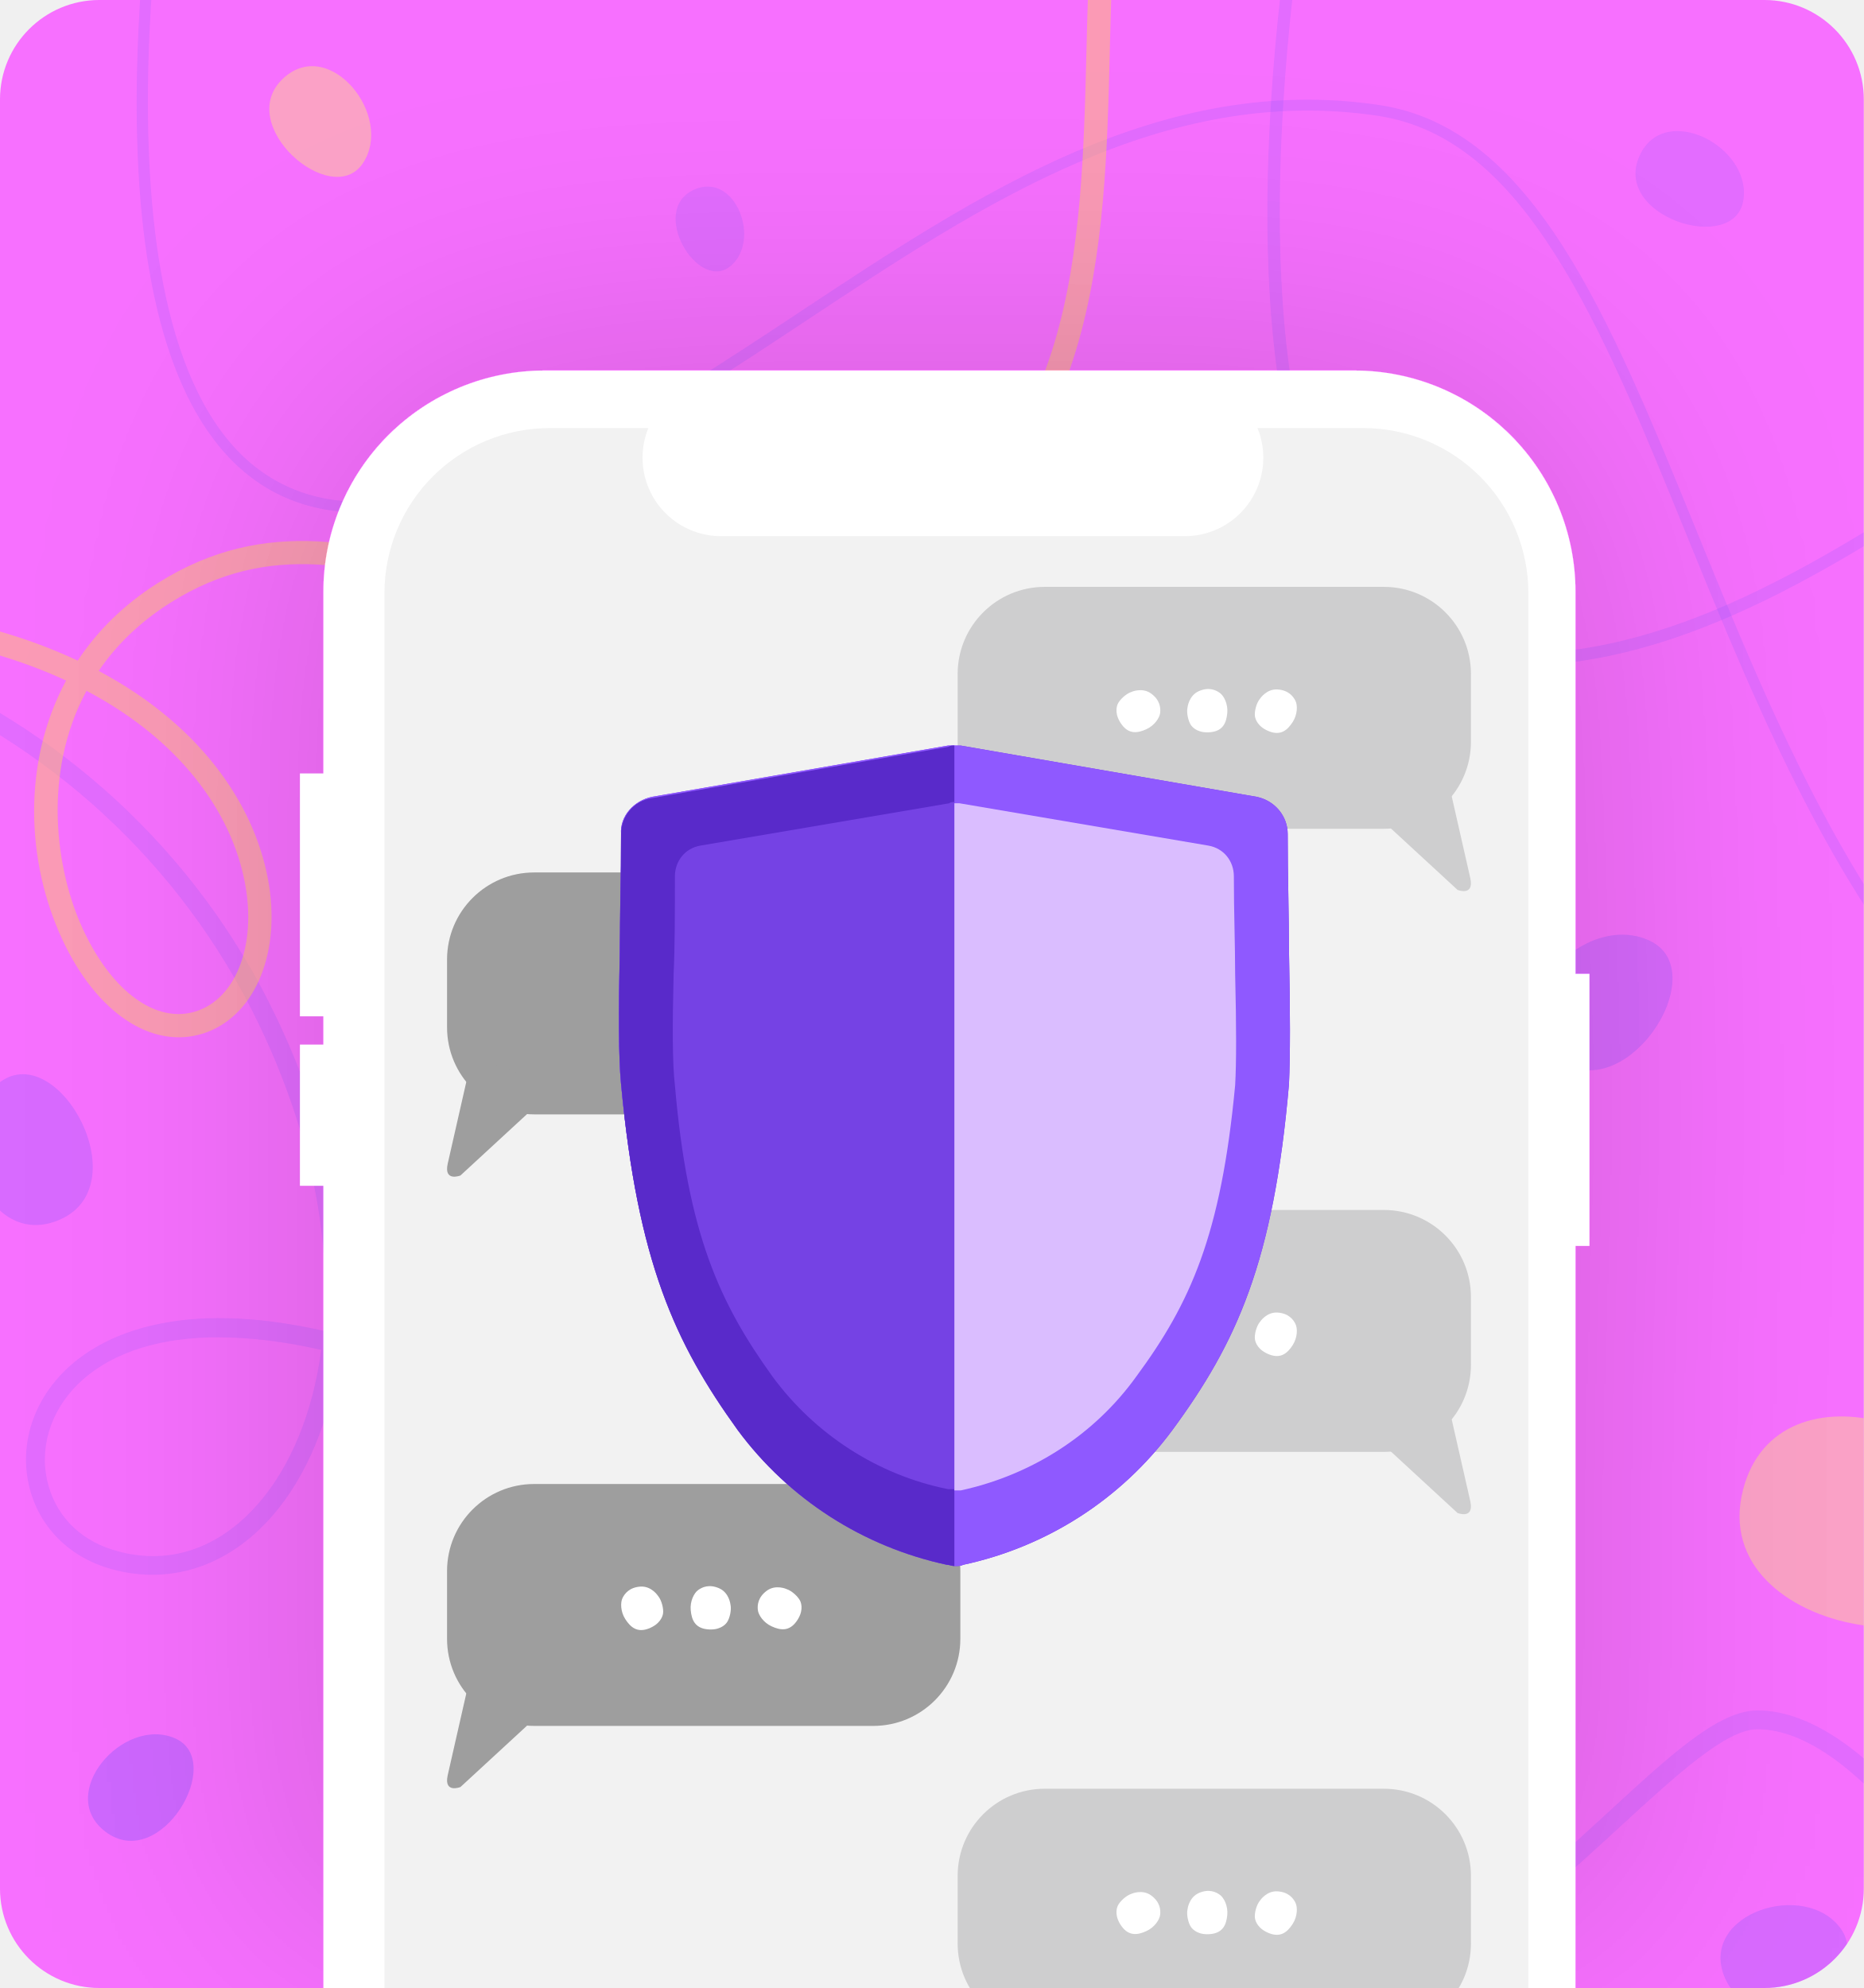
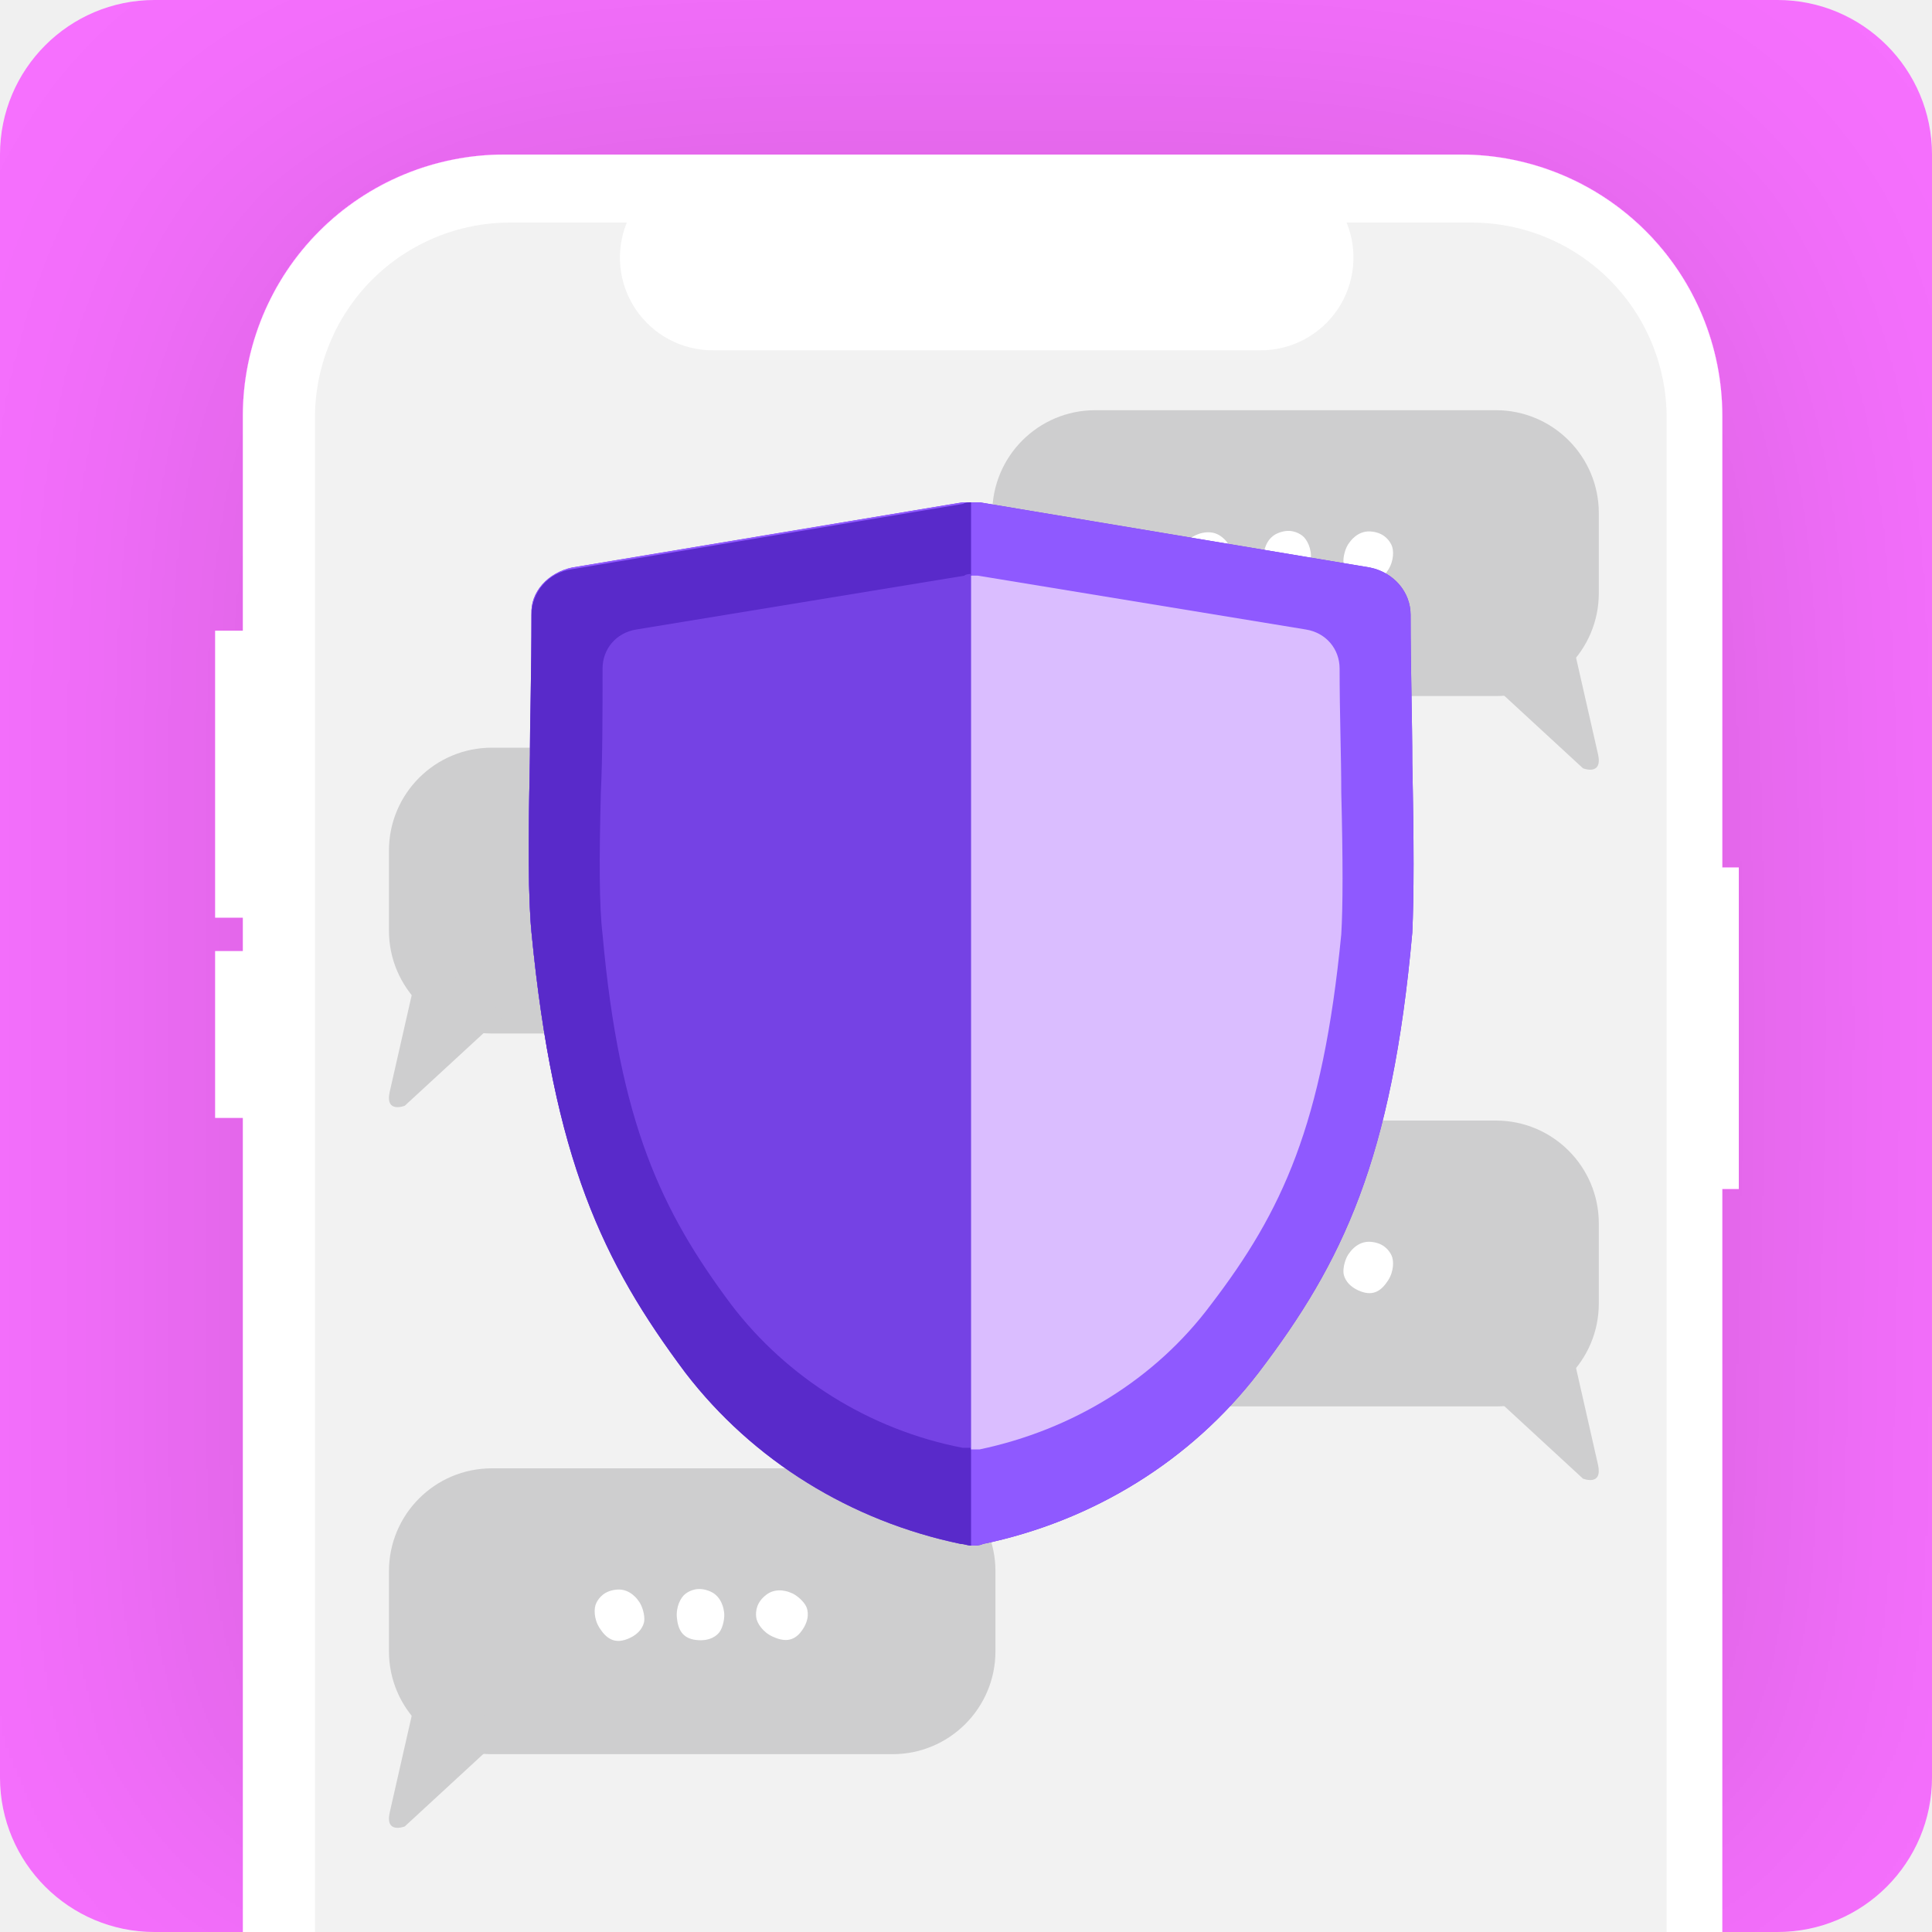
- <svg xmlns="http://www.w3.org/2000/svg" width="150" height="160" viewBox="0 0 150 160" fill="none">
-   <rect width="150" height="160" rx="8" fill="#F770FF" />
-   <mask id="mask0_817_681" style="mask-type:alpha" maskUnits="userSpaceOnUse" x="0" y="0" width="150" height="160">
-     <rect width="150" height="160" rx="8" fill="#F770FF" />
+ <svg xmlns="http://www.w3.org/2000/svg" width="50" height="50" viewBox="0 0 50 50" fill="none">
+   <mask id="mask0_714_111" style="mask-type:alpha" maskUnits="userSpaceOnUse" x="0" y="0" width="50" height="50">
+     <rect width="50" height="50" rx="4" fill="white" />
  </mask>
-   <g mask="url(#mask0_817_681)">
-     <path opacity="0.2" d="M303.621 116.175C288.194 116.175 275.548 110.98 265.234 100.474C253.383 88.4 246.28 70.999 240.01 55.641C232.265 36.677 225.576 20.295 212.481 18.345C193.44 15.511 177.271 26.19 161.637 36.513C148.345 45.29 135.786 53.584 122.022 53.584C116.797 53.584 112.523 51.59 109.308 47.656C103.756 40.858 101.346 28.464 102.151 10.832C102.749 -2.247 104.995 -13.496 105.019 -13.612C105.072 -13.873 105.322 -14.047 105.587 -13.989C105.848 -13.936 106.016 -13.68 105.963 -13.419C105.872 -12.975 97.149 31.235 110.06 47.047C113.082 50.745 117.106 52.624 122.026 52.624C135.501 52.624 147.94 44.411 161.112 35.711C176.9 25.287 193.228 14.506 212.626 17.393C226.26 19.421 233.046 36.039 240.901 55.279C247.137 70.55 254.208 87.859 265.923 99.799C279.331 113.462 296.806 117.976 319.337 113.597C319.597 113.549 319.852 113.718 319.9 113.978C319.953 114.239 319.78 114.495 319.52 114.543C313.92 115.63 308.623 116.18 303.621 116.18V116.175Z" fill="#9059FF" />
-     <path opacity="0.2" d="M193.274 97.996C179.327 97.996 167.895 93.287 158.571 83.764C147.857 72.819 141.435 57.046 135.767 43.125C128.765 25.935 122.718 11.086 110.88 9.318C93.666 6.749 79.048 16.43 64.914 25.786C52.898 33.742 41.544 41.261 29.1 41.261C24.378 41.261 20.513 39.454 17.607 35.887C12.588 29.725 10.409 18.491 11.137 2.509C11.677 -9.347 13.707 -19.544 13.729 -19.648C13.777 -19.885 14.004 -20.042 14.243 -19.99C14.479 -19.942 14.631 -19.71 14.583 -19.474C14.5 -19.071 6.614 21.003 18.287 35.336C21.018 38.688 24.656 40.39 29.105 40.39C41.287 40.39 52.532 32.946 64.439 25.06C78.713 15.611 93.474 5.839 111.011 8.456C123.336 10.294 129.471 25.358 136.573 42.797C142.211 56.639 148.602 72.329 159.194 83.151C171.315 95.536 187.113 99.628 207.482 95.659C207.717 95.615 207.948 95.768 207.991 96.004C208.039 96.241 207.882 96.473 207.647 96.516C202.584 97.501 197.796 98 193.274 98V97.996Z" fill="#9059FF" />
-     <path opacity="0.2" d="M94.466 166C90.944 166 87.248 165.41 83.385 164.055C71.572 159.909 64.649 148.46 57.953 137.389C51.226 126.273 44.28 114.779 32.384 110.549C30.646 109.929 28.953 109.406 27.312 108.99C26.557 114.438 24.599 118.888 21.984 121.93C18.349 126.152 13.466 127.696 8.584 126.167C5.319 125.146 2.968 122.611 2.295 119.387C1.57 115.929 2.847 112.373 5.712 109.86C8.387 107.522 14.343 104.458 26.028 107.106C26.64 100.114 25.242 91.548 20.737 82.241C14.592 69.543 3.875 59.653 -9.457 54.394C-22.926 49.067 -37.309 49.234 -49.938 54.864C-50.316 55.038 -50.77 54.864 -50.936 54.478C-51.102 54.099 -50.936 53.645 -50.55 53.479C-37.55 47.682 -22.752 47.508 -8.898 52.979C4.782 58.382 15.794 68.537 22.098 81.575C26.768 91.231 28.182 100.152 27.494 107.454C29.179 107.885 30.978 108.438 32.89 109.119C45.285 113.53 52.383 125.259 59.245 136.602C66.108 147.945 72.585 158.652 83.884 162.625C103.641 169.564 118.485 155.913 129.323 145.947C134.553 141.135 138.332 137.662 141.439 137.662C150.622 137.662 159.525 153.197 159.903 153.863C160.107 154.226 159.979 154.687 159.616 154.892C159.253 155.096 158.792 154.967 158.588 154.604C158.497 154.453 149.745 139.175 141.439 139.175C138.922 139.175 134.946 142.83 130.344 147.06C121.818 154.899 109.74 166 94.458 166H94.466ZM17.616 107.628C13.013 107.628 9.272 108.756 6.709 110.995C4.261 113.137 3.165 116.156 3.777 119.069C4.351 121.794 6.271 123.852 9.037 124.722C13.383 126.084 17.57 124.745 20.843 120.946C23.322 118.071 25.159 113.841 25.854 108.642C22.891 107.969 20.125 107.636 17.608 107.636L17.616 107.628Z" fill="#9059FF" />
-     <path opacity="0.5" d="M22.843 6.264C18.71 9.99 26.686 16.926 29.207 13.138C31.728 9.35 26.557 2.911 22.843 6.264Z" fill="#FFD18D" />
-     <path opacity="0.4" d="M8.474 147.411C12.893 150.792 18.252 141.682 14.067 139.896C9.882 138.111 4.498 144.374 8.474 147.411Z" fill="#9059FF" />
-     <path opacity="0.5" d="M140.28 119.906C137.186 131.982 160.753 135.017 160.753 124.826C160.753 114.635 143.054 109.044 140.28 119.906Z" fill="#FFD18D" />
-     <path opacity="0.3" d="M125.11 85.033C130.541 89.686 138.076 78.327 132.832 75.744C127.587 73.161 120.224 80.852 125.11 85.033Z" fill="#9059FF" />
-     <path opacity="0.3" d="M138.752 159.015C140.894 164.623 151.003 159.263 148.169 155.256C145.335 151.25 136.822 153.973 138.752 159.015Z" fill="#9059FF" />
-     <path opacity="0.3" d="M4.623 98.241C11.278 95.624 4.774 83.644 0.035 87.067C-4.705 90.49 -1.36 100.599 4.623 98.241Z" fill="#9059FF" />
-     <path opacity="0.2" d="M131.956 12.534C129.727 17.437 139.523 20.51 140.294 16.175C141.064 11.839 133.958 8.123 131.956 12.534Z" fill="#9059FF" />
-     <path opacity="0.2" d="M55.869 15.261C52.179 16.908 56.155 23.505 58.744 21.452C61.332 19.399 59.187 13.777 55.869 15.261Z" fill="#9059FF" />
-     <path opacity="0.5" d="M-63.923 113.992C-64.291 113.992 -64.644 113.77 -64.79 113.409C-70.479 99.435 -68.493 81.984 -59.737 68.954C-50.866 55.747 -36.145 48.472 -18.304 48.472C-7.922 48.472 0.159 50.306 6.254 53.169C7.818 50.805 9.942 48.672 12.687 46.937C21.428 41.412 29.593 43.73 38.226 46.193C47.81 48.925 57.724 51.741 70.459 45.234C86.629 36.969 87.043 20.178 87.442 3.94C87.756 -8.683 88.047 -20.601 95.784 -27.653C110.811 -41.344 151.692 -24.507 153.425 -23.786C153.901 -23.586 154.123 -23.041 153.931 -22.566C153.732 -22.09 153.188 -21.867 152.712 -22.059C152.298 -22.236 111.195 -39.164 97.049 -26.272C89.903 -19.765 89.619 -8.231 89.32 3.986C88.929 19.986 88.477 38.128 71.318 46.899C57.931 53.744 47.197 50.682 37.728 47.989C29.148 45.548 21.734 43.438 13.699 48.518C11.207 50.091 9.321 51.964 7.941 53.997C16.498 58.548 20.707 65.209 21.658 71.287C22.547 77.004 20.369 81.885 16.36 83.174C12.227 84.494 7.772 81.531 5.02 75.623C2.099 69.345 1.777 61.349 5.319 54.773C-0.516 52.071 -8.275 50.337 -18.281 50.337C-35.486 50.337 -49.647 57.32 -58.165 69.99C-66.599 82.529 -68.516 99.297 -63.057 112.711C-62.865 113.187 -63.095 113.731 -63.571 113.931C-63.685 113.977 -63.808 114 -63.923 114V113.992ZM6.96 55.601C3.41 62.185 4.437 69.99 6.699 74.84C9.03 79.843 12.595 82.414 15.777 81.393C18.89 80.396 20.546 76.359 19.802 71.578C18.928 65.969 14.987 59.83 6.967 55.601H6.96Z" fill="#FFC36B" />
-     <g filter="url(#filter0_d_817_681)">
-       <path d="M127.919 78.38H126.796V47.622C126.796 42.9 124.92 38.372 121.582 35.034C118.244 31.695 113.716 29.82 108.994 29.82H43.829C41.492 29.82 39.177 30.28 37.017 31.175C34.857 32.069 32.895 33.381 31.241 35.034C29.588 36.687 28.277 38.649 27.383 40.809C26.488 42.969 26.027 45.284 26.027 47.622V47.622V216.362C26.027 221.083 27.903 225.611 31.241 228.95C34.58 232.288 39.108 234.164 43.829 234.164H108.994C113.715 234.164 118.243 232.288 121.582 228.95C124.92 225.611 126.796 221.083 126.796 216.362V100.274H127.919V78.38Z" fill="white" />
+   <g mask="url(#mask0_714_111)">
+     <rect x="-2" y="-3" width="54" height="55" fill="#F770FF" />
+     <g filter="url(#filter0_d_714_111)">
+       <path d="M45 22.451H44.573V10.764C44.573 8.97 43.861 7.25 42.592 5.981C41.324 4.713 39.603 4 37.809 4H13.049C12.161 4 11.281 4.175 10.46 4.515C9.64 4.855 8.894 5.353 8.266 5.981C7.638 6.609 7.14 7.355 6.8 8.176C6.46 8.996 6.285 9.876 6.285 10.764V10.764V74.879C6.285 76.673 6.997 78.394 8.266 79.662C9.535 80.931 11.255 81.644 13.049 81.644H37.809C39.603 81.644 41.324 80.931 42.592 79.662C43.861 78.394 44.573 76.673 44.573 74.879V30.77H45V22.451Z" fill="white" />
    </g>
-     <path d="M123.005 47.745V216.238C123.006 217.984 122.662 219.712 121.994 221.325C121.327 222.937 120.348 224.403 119.114 225.637C117.88 226.871 116.415 227.851 114.802 228.519C113.19 229.187 111.461 229.531 109.716 229.531H44.233C40.707 229.531 37.326 228.131 34.833 225.639C32.34 223.146 30.94 219.765 30.939 216.239V47.745C30.939 45.999 31.283 44.271 31.951 42.658C32.619 41.045 33.598 39.58 34.832 38.346C36.066 37.111 37.532 36.132 39.144 35.464C40.757 34.796 42.486 34.452 44.231 34.452H52.179C51.788 35.411 51.639 36.451 51.744 37.481C51.85 38.512 52.207 39.5 52.785 40.36C53.362 41.22 54.142 41.924 55.056 42.411C55.971 42.898 56.99 43.153 58.026 43.153H95.36C96.395 43.152 97.415 42.897 98.328 42.41C99.242 41.923 100.022 41.218 100.599 40.359C101.177 39.499 101.534 38.511 101.64 37.481C101.746 36.451 101.597 35.411 101.206 34.452H109.712C111.458 34.452 113.186 34.795 114.799 35.463C116.412 36.131 117.877 37.11 119.112 38.344C120.346 39.579 121.325 41.044 121.993 42.657C122.661 44.269 123.005 45.998 123.005 47.743V47.743L123.005 47.745Z" fill="#F2F2F2" />
-     <path d="M111.374 97.382H84.082C80.211 97.382 77.073 100.52 77.073 104.391V109.843C77.073 113.714 80.211 116.852 84.082 116.852H111.374C115.245 116.852 118.383 113.714 118.383 109.843V104.391C118.383 100.52 115.245 97.382 111.374 97.382Z" fill="#CECECF" />
-     <path d="M110.659 115.744C110.575 115.908 111.97 116.852 111.97 116.852L117.304 121.77C117.304 121.77 118.649 122.31 118.335 120.844L116.462 112.603C116.462 112.603 112.411 112.397 110.659 115.744V115.744Z" fill="#CECECF" />
-     <path d="M91.06 105.837C91.06 105.837 91.933 105.439 92.656 105.975C93.359 106.498 93.416 107.117 93.371 107.521C93.325 107.925 92.921 108.535 92.263 108.837C91.546 109.168 90.851 109.247 90.274 108.459C89.698 107.673 89.845 107.052 89.958 106.803C90.113 106.464 90.622 105.978 91.057 105.84L91.06 105.837Z" fill="white" />
-     <path d="M95.574 107.088C95.574 107.088 95.664 106.133 96.489 105.772C97.292 105.422 97.859 105.684 98.184 105.924C98.509 106.165 98.84 106.82 98.772 107.54C98.698 108.326 98.421 108.967 97.453 109.074C96.484 109.182 96.02 108.747 95.859 108.521C95.642 108.218 95.475 107.535 95.571 107.088H95.574Z" fill="white" />
-     <path d="M101.405 106.385C101.405 106.385 101.925 105.577 102.823 105.639C103.696 105.698 104.08 106.19 104.258 106.552C104.439 106.913 104.428 107.648 104.038 108.258C103.611 108.922 103.072 109.365 102.159 109.015C101.249 108.665 101.038 108.066 100.998 107.792C100.944 107.422 101.111 106.738 101.402 106.388L101.405 106.385Z" fill="white" />
-     <path d="M111.374 143.963H84.082C80.211 143.963 77.073 147.101 77.073 150.972V156.424C77.073 160.295 80.211 163.433 84.082 163.433H111.374C115.245 163.433 118.383 160.295 118.383 156.424V150.972C118.383 147.101 115.245 143.963 111.374 143.963Z" fill="#CECECF" />
-     <path d="M110.659 162.326C110.575 162.49 111.97 163.433 111.97 163.433L117.304 168.352C117.304 168.352 118.649 168.891 118.335 167.425L116.462 159.185C116.462 159.185 112.411 158.978 110.659 162.326V162.326Z" fill="#CECECF" />
-     <path d="M91.06 152.419C91.06 152.419 91.933 152.02 92.656 152.557C93.359 153.08 93.416 153.698 93.371 154.102C93.325 154.506 92.921 155.116 92.263 155.419C91.546 155.749 90.851 155.828 90.274 155.04C89.698 154.255 89.845 153.633 89.958 153.385C90.113 153.046 90.622 152.56 91.057 152.421L91.06 152.419Z" fill="white" />
-     <path d="M95.574 153.67C95.574 153.67 95.664 152.715 96.489 152.353C97.292 152.003 97.859 152.266 98.184 152.506C98.509 152.746 98.84 153.401 98.772 154.122C98.698 154.907 98.421 155.548 97.453 155.656C96.484 155.763 96.02 155.328 95.859 155.102C95.642 154.8 95.475 154.116 95.571 153.67H95.574Z" fill="white" />
-     <path d="M101.405 152.966C101.405 152.966 101.925 152.159 102.823 152.221C103.696 152.28 104.08 152.772 104.258 153.133C104.439 153.495 104.428 154.229 104.038 154.839C103.611 155.503 103.072 155.947 102.159 155.597C101.249 155.246 101.038 154.647 100.998 154.373C100.944 154.003 101.111 153.32 101.402 152.969L101.405 152.966Z" fill="white" />
-     <path d="M111.374 47.233H84.082C80.211 47.233 77.073 50.371 77.073 54.242V59.694C77.073 63.565 80.211 66.703 84.082 66.703H111.374C115.245 66.703 118.383 63.565 118.383 59.694V54.242C118.383 50.371 115.245 47.233 111.374 47.233Z" fill="#CECECF" />
-     <path d="M110.66 65.596C110.575 65.759 111.97 66.703 111.97 66.703L117.304 71.621C117.304 71.621 118.649 72.161 118.335 70.695L116.462 62.454C116.462 62.454 112.411 62.248 110.66 65.596V65.596Z" fill="#CECECF" />
-     <path d="M91.06 55.688C91.06 55.688 91.933 55.29 92.656 55.827C93.359 56.349 93.416 56.968 93.371 57.372C93.325 57.776 92.921 58.386 92.263 58.688C91.546 59.019 90.851 59.098 90.274 58.31C89.698 57.524 89.845 56.903 89.958 56.654C90.113 56.315 90.622 55.829 91.057 55.691L91.06 55.688Z" fill="white" />
-     <path d="M95.574 56.939C95.574 56.939 95.665 55.984 96.489 55.623C97.292 55.273 97.859 55.535 98.184 55.776C98.509 56.016 98.84 56.671 98.772 57.391C98.698 58.177 98.422 58.818 97.453 58.925C96.484 59.033 96.02 58.598 95.859 58.372C95.642 58.069 95.475 57.386 95.571 56.939H95.574Z" fill="white" />
-     <path d="M101.405 56.236C101.405 56.236 101.925 55.428 102.823 55.49C103.696 55.55 104.08 56.041 104.258 56.403C104.439 56.764 104.428 57.499 104.038 58.109C103.611 58.773 103.072 59.216 102.159 58.866C101.25 58.516 101.038 57.917 100.998 57.643C100.944 57.273 101.111 56.589 101.402 56.239L101.405 56.236Z" fill="white" />
-     <path d="M42.988 70.218H70.28C74.151 70.218 77.289 73.356 77.289 77.227V82.679C77.289 86.55 74.151 89.688 70.28 89.688H42.988C39.117 89.688 35.979 86.55 35.979 82.679V77.227C35.979 73.356 39.117 70.218 42.988 70.218Z" fill="#9E9E9E" />
-     <path d="M43.702 88.58C43.787 88.744 42.392 89.688 42.392 89.688L37.058 94.606C37.058 94.606 35.713 95.146 36.027 93.68L37.9 85.439C37.9 85.439 41.951 85.233 43.702 88.58V88.58Z" fill="#9E9E9E" />
-     <path d="M63.302 78.673C63.302 78.673 62.429 78.275 61.706 78.811C61.003 79.334 60.946 79.953 60.991 80.357C61.036 80.761 61.441 81.371 62.099 81.673C62.816 82.004 63.511 82.083 64.088 81.294C64.664 80.509 64.517 79.888 64.404 79.639C64.249 79.3 63.74 78.814 63.305 78.676L63.302 78.673Z" fill="white" />
-     <path d="M58.788 79.924C58.788 79.924 58.698 78.969 57.873 78.608C57.07 78.257 56.503 78.52 56.178 78.76C55.853 79 55.522 79.656 55.59 80.376C55.663 81.162 55.94 81.803 56.909 81.91C57.878 82.018 58.342 81.582 58.503 81.356C58.72 81.054 58.887 80.371 58.791 79.924H58.788Z" fill="white" />
-     <path d="M52.957 79.221C52.957 79.221 52.437 78.413 51.539 78.475C50.666 78.534 50.282 79.026 50.104 79.388C49.923 79.749 49.934 80.484 50.324 81.094C50.751 81.758 51.29 82.201 52.203 81.851C53.112 81.501 53.324 80.902 53.364 80.628C53.417 80.258 53.251 79.574 52.96 79.224L52.957 79.221Z" fill="white" />
-     <path d="M42.988 119.437H70.28C74.151 119.437 77.289 122.574 77.289 126.445V131.898C77.289 135.768 74.151 138.906 70.28 138.906H42.988C39.117 138.906 35.979 135.768 35.979 131.898V126.445C35.979 122.574 39.117 119.437 42.988 119.437Z" fill="#9E9E9E" />
-     <path d="M43.702 137.799C43.787 137.963 42.392 138.907 42.392 138.907L37.058 143.825C37.058 143.825 35.713 144.364 36.027 142.898L37.9 134.658C37.9 134.658 41.951 134.452 43.702 137.799V137.799Z" fill="#9E9E9E" />
-     <path d="M63.302 127.892C63.302 127.892 62.429 127.493 61.706 128.03C61.003 128.553 60.946 129.171 60.991 129.575C61.036 129.979 61.441 130.59 62.099 130.892C62.816 131.222 63.511 131.301 64.088 130.513C64.664 129.728 64.517 129.106 64.404 128.858C64.249 128.519 63.74 128.033 63.305 127.895L63.302 127.892Z" fill="white" />
-     <path d="M58.788 129.143C58.788 129.143 58.698 128.188 57.873 127.827C57.07 127.476 56.503 127.739 56.178 127.979C55.853 128.219 55.522 128.875 55.59 129.595C55.663 130.38 55.94 131.022 56.909 131.129C57.878 131.236 58.342 130.801 58.503 130.575C58.72 130.273 58.887 129.589 58.791 129.143H58.788Z" fill="white" />
-     <path d="M52.957 128.44C52.957 128.44 52.437 127.632 51.539 127.694C50.666 127.753 50.282 128.245 50.104 128.606C49.923 128.968 49.934 129.702 50.324 130.313C50.751 130.976 51.29 131.42 52.203 131.07C53.112 130.719 53.324 130.121 53.364 129.846C53.417 129.476 53.251 128.793 52.96 128.442L52.957 128.44Z" fill="white" />
-     <path d="M27.775 62.248H24.138V81.797H27.775V62.248Z" fill="white" />
-     <path d="M27.775 84.071H24.138V95.436H27.775V84.071Z" fill="white" />
-     <path d="M59.144 39.063C60.148 39.063 60.963 38.249 60.963 37.244C60.963 36.24 60.148 35.426 59.144 35.426C58.14 35.426 57.326 36.24 57.326 37.244C57.326 38.249 58.14 39.063 59.144 39.063Z" fill="white" />
+     <path d="M43.133 10.811V74.832C43.133 75.495 43.003 76.152 42.749 76.765C42.495 77.378 42.123 77.934 41.654 78.403C41.185 78.873 40.629 79.245 40.016 79.499C39.403 79.752 38.747 79.883 38.084 79.883H13.202C11.863 79.883 10.578 79.351 9.631 78.404C8.683 77.457 8.151 76.172 8.151 74.833V10.811C8.151 10.148 8.282 9.491 8.536 8.878C8.789 8.265 9.161 7.708 9.63 7.239C10.099 6.77 10.656 6.398 11.269 6.144C11.882 5.89 12.538 5.76 13.202 5.76H16.222C16.073 6.124 16.016 6.519 16.056 6.911C16.096 7.302 16.232 7.678 16.452 8.005C16.671 8.331 16.968 8.599 17.315 8.784C17.662 8.969 18.05 9.066 18.443 9.066H32.629C33.022 9.066 33.409 8.969 33.757 8.784C34.104 8.598 34.4 8.331 34.62 8.004C34.839 7.678 34.975 7.302 35.015 6.911C35.055 6.519 34.999 6.124 34.85 5.76H38.082C38.745 5.76 39.402 5.89 40.015 6.144C40.628 6.398 41.185 6.77 41.654 7.239C42.123 7.708 42.495 8.265 42.748 8.877C43.002 9.49 43.133 10.147 43.133 10.81V10.81L43.133 10.811Z" fill="#F2F2F2" />
+     <path d="M38.714 29H28.343C26.873 29 25.68 30.192 25.68 31.663V33.735C25.68 35.206 26.873 36.398 28.343 36.398H38.714C40.184 36.398 41.377 35.206 41.377 33.735V31.663C41.377 30.192 40.184 29 38.714 29Z" fill="#CECECF" />
+     <path d="M38.442 35.977C38.41 36.039 38.94 36.398 38.94 36.398L40.967 38.267C40.967 38.267 41.478 38.472 41.358 37.915L40.647 34.784C40.647 34.784 39.108 34.705 38.442 35.977V35.977Z" fill="#CECECF" />
+     <path d="M30.995 32.213C30.995 32.213 31.327 32.061 31.601 32.265C31.869 32.464 31.89 32.699 31.873 32.852C31.856 33.006 31.702 33.238 31.452 33.353C31.18 33.478 30.916 33.508 30.697 33.209C30.477 32.91 30.533 32.674 30.576 32.58C30.635 32.451 30.828 32.266 30.994 32.214L30.995 32.213Z" fill="white" />
+     <path d="M32.71 32.688C32.71 32.688 32.744 32.325 33.058 32.188C33.363 32.055 33.578 32.155 33.702 32.246C33.825 32.337 33.951 32.586 33.925 32.86C33.897 33.158 33.792 33.402 33.424 33.443C33.056 33.484 32.88 33.318 32.818 33.233C32.736 33.118 32.672 32.858 32.709 32.688H32.71Z" fill="white" />
+     <path d="M34.926 32.421C34.926 32.421 35.123 32.114 35.464 32.138C35.796 32.16 35.942 32.347 36.01 32.484C36.078 32.622 36.074 32.901 35.926 33.133C35.764 33.385 35.559 33.553 35.212 33.42C34.867 33.287 34.786 33.06 34.771 32.956C34.751 32.815 34.814 32.555 34.925 32.422L34.926 32.421Z" fill="white" />
+     <path d="M38.714 10.616H28.344C26.873 10.616 25.68 11.809 25.68 13.279V15.351C25.68 16.822 26.873 18.014 28.344 18.014H38.714C40.184 18.014 41.377 16.822 41.377 15.351V13.279C41.377 11.809 40.184 10.616 38.714 10.616Z" fill="#CECECF" />
+     <path d="M38.442 17.593C38.41 17.655 38.94 18.014 38.94 18.014L40.967 19.883C40.967 19.883 41.478 20.088 41.359 19.53L40.647 16.399C40.647 16.399 39.108 16.321 38.442 17.593V17.593Z" fill="#CECECF" />
+     <path d="M30.995 13.829C30.995 13.829 31.327 13.678 31.601 13.882C31.869 14.08 31.89 14.315 31.873 14.469C31.856 14.622 31.702 14.854 31.452 14.969C31.18 15.095 30.916 15.124 30.697 14.825C30.478 14.527 30.533 14.29 30.576 14.196C30.635 14.067 30.829 13.883 30.994 13.83L30.995 13.829Z" fill="white" />
+     <path d="M32.71 14.305C32.71 14.305 32.744 13.942 33.058 13.804C33.363 13.671 33.578 13.771 33.702 13.862C33.825 13.954 33.951 14.203 33.925 14.476C33.897 14.775 33.792 15.018 33.424 15.059C33.056 15.1 32.88 14.935 32.819 14.849C32.736 14.734 32.672 14.474 32.709 14.305H32.71Z" fill="white" />
+     <path d="M34.926 14.037C34.926 14.037 35.123 13.73 35.465 13.754C35.796 13.776 35.942 13.963 36.01 14.1C36.078 14.238 36.074 14.517 35.926 14.749C35.764 15.001 35.559 15.169 35.212 15.036C34.867 14.903 34.786 14.676 34.771 14.572C34.751 14.431 34.814 14.171 34.925 14.038L34.926 14.037Z" fill="white" />
+     <path d="M12.729 19.35H23.099C24.57 19.35 25.762 20.542 25.762 22.013V24.084C25.762 25.555 24.57 26.747 23.099 26.747H12.729C11.258 26.747 10.066 25.555 10.066 24.084V22.013C10.066 20.542 11.258 19.35 12.729 19.35Z" fill="#CECECF" />
+     <path d="M13.001 26.327C13.033 26.389 12.503 26.748 12.503 26.748L10.476 28.616C10.476 28.616 9.965 28.822 10.084 28.264L10.796 25.133C10.796 25.133 12.335 25.055 13.001 26.327V26.327Z" fill="#CECECF" />
+     <path d="M20.448 22.562C20.448 22.562 20.116 22.411 19.841 22.615C19.574 22.814 19.553 23.049 19.57 23.202C19.587 23.356 19.741 23.587 19.991 23.702C20.263 23.828 20.527 23.858 20.746 23.558C20.965 23.26 20.91 23.024 20.866 22.929C20.808 22.801 20.614 22.616 20.449 22.563L20.448 22.562Z" fill="white" />
+     <path d="M18.733 23.038C18.733 23.038 18.698 22.675 18.385 22.538C18.08 22.405 17.864 22.504 17.741 22.596C17.617 22.687 17.492 22.936 17.517 23.21C17.545 23.508 17.651 23.752 18.019 23.793C18.387 23.833 18.563 23.668 18.624 23.582C18.707 23.467 18.77 23.207 18.734 23.038H18.733Z" fill="white" />
+     <path d="M16.517 22.77C16.517 22.77 16.32 22.463 15.978 22.487C15.646 22.51 15.501 22.696 15.433 22.834C15.364 22.971 15.368 23.25 15.517 23.482C15.679 23.734 15.884 23.903 16.23 23.77C16.576 23.637 16.657 23.409 16.672 23.305C16.692 23.164 16.629 22.905 16.518 22.772L16.517 22.77Z" fill="white" />
+     <path d="M12.729 38H23.099C24.57 38 25.762 39.192 25.762 40.663V42.735C25.762 44.206 24.57 45.398 23.099 45.398H12.729C11.258 45.398 10.066 44.206 10.066 42.735V40.663C10.066 39.192 11.258 38 12.729 38Z" fill="#CECECF" />
+     <path d="M13.001 44.977C13.033 45.039 12.503 45.398 12.503 45.398L10.476 47.267C10.476 47.267 9.965 47.472 10.084 46.915L10.796 43.784C10.796 43.784 12.335 43.705 13.001 44.977V44.977Z" fill="#CECECF" />
+     <path d="M20.448 41.213C20.448 41.213 20.116 41.061 19.841 41.265C19.574 41.464 19.553 41.699 19.57 41.852C19.587 42.006 19.741 42.238 19.991 42.353C20.263 42.478 20.527 42.508 20.746 42.209C20.965 41.91 20.91 41.674 20.866 41.58C20.808 41.451 20.614 41.266 20.449 41.214L20.448 41.213Z" fill="white" />
+     <path d="M18.733 41.688C18.733 41.688 18.698 41.325 18.385 41.188C18.08 41.055 17.864 41.155 17.741 41.246C17.617 41.337 17.492 41.586 17.517 41.86C17.545 42.158 17.651 42.402 18.019 42.443C18.387 42.484 18.563 42.318 18.624 42.233C18.707 42.118 18.77 41.858 18.734 41.688H18.733Z" fill="white" />
+     <path d="M16.517 41.421C16.517 41.421 16.32 41.114 15.978 41.138C15.646 41.16 15.501 41.347 15.433 41.484C15.364 41.622 15.368 41.901 15.517 42.133C15.679 42.385 15.884 42.553 16.23 42.42C16.576 42.287 16.657 42.06 16.672 41.956C16.692 41.815 16.629 41.555 16.518 41.422L16.517 41.421Z" fill="white" />
+     <path d="M6.949 16.322H5.567V23.75H6.949V16.322Z" fill="white" />
+     <path d="M6.949 24.613H5.567V28.932H6.949V24.613Z" fill="white" />
+     <path d="M18.868 7.512C19.25 7.512 19.559 7.202 19.559 6.821C19.559 6.439 19.25 6.13 18.868 6.13C18.486 6.13 18.177 6.439 18.177 6.821C18.177 7.202 18.486 7.512 18.868 7.512Z" fill="white" />
  </g>
-   <g clip-path="url(#clip0_817_681)">
-     <path d="M103.739 76.515C103.739 73.729 103.636 70.634 103.636 67.126C103.636 65.682 102.604 64.444 101.159 64.134L77.325 60.007H76.294L52.46 64.134C51.015 64.444 49.88 65.682 49.983 67.126C49.983 70.634 49.983 73.729 49.88 76.515C49.777 81.468 49.777 85.079 49.983 87.246C51.325 101.484 54.317 108.087 59.476 115.103C63.603 120.675 69.587 124.493 76.294 125.937C76.5 125.937 76.706 126.04 76.913 126.04C77.119 126.04 77.325 126.04 77.532 125.937C84.238 124.493 90.222 120.675 94.35 115.103C99.508 108.087 102.501 101.587 103.739 87.246C103.842 84.976 103.842 81.468 103.739 76.515V76.515Z" fill="#7638E9" />
-     <path d="M76.294 60.11L52.46 64.237C51.015 64.444 49.983 65.682 49.983 67.126C49.983 70.634 49.88 73.729 49.88 76.515C49.777 81.468 49.777 85.079 49.983 87.246C51.325 101.587 54.317 108.087 59.373 115.103C63.5 120.675 69.484 124.493 76.19 125.937C76.397 125.937 76.603 126.04 76.809 126.04V60.007C76.603 60.007 76.5 60.007 76.294 60.11V60.11Z" fill="#7638E9" />
-     <path d="M76.397 64.65L56.38 68.054C55.142 68.261 54.317 69.293 54.317 70.531C54.317 73.523 54.317 76.102 54.214 78.372C54.111 82.499 54.111 85.594 54.317 87.349C55.349 99.317 57.928 104.889 62.158 110.77C65.563 115.413 70.619 118.714 76.293 119.849H76.809V64.546C76.706 64.546 76.5 64.546 76.397 64.65Z" fill="#7638E9" />
-     <path d="M99.405 78.373C99.405 76.103 99.302 73.42 99.302 70.531C99.302 69.293 98.477 68.261 97.239 68.055L77.222 64.65H76.81V119.953H77.326C83 118.715 88.056 115.516 91.461 110.77C95.794 104.889 98.27 99.421 99.405 87.349C99.508 85.595 99.508 82.603 99.405 78.373V78.373Z" fill="#DABDFF" />
-     <path d="M103.739 76.515C103.739 73.729 103.636 70.634 103.636 67.126C103.636 65.682 102.604 64.444 101.159 64.134L77.325 60.007H76.294L52.46 64.134C51.015 64.444 49.88 65.682 49.983 67.126C49.983 70.634 49.983 73.729 49.88 76.515C49.777 81.468 49.777 85.079 49.983 87.246C51.325 101.484 54.317 108.087 59.476 115.103C63.603 120.675 69.587 124.493 76.294 125.937C76.5 125.937 76.706 126.04 76.913 126.04C77.119 126.04 77.325 126.04 77.532 125.937C84.238 124.493 90.222 120.675 94.35 115.103C99.508 108.087 102.501 101.587 103.739 87.246C103.842 84.976 103.842 81.468 103.739 76.515V76.515Z" fill="#8F59FF" />
-     <path d="M76.294 60.11L52.46 64.237C51.015 64.444 49.983 65.682 49.983 67.126C49.983 70.634 49.88 73.729 49.88 76.515C49.777 81.468 49.777 85.079 49.983 87.246C51.325 101.587 54.317 108.087 59.373 115.103C63.5 120.675 69.484 124.493 76.19 125.937C76.397 125.937 76.603 126.04 76.809 126.04V60.007C76.603 60.007 76.5 60.007 76.294 60.11V60.11Z" fill="#592ACA" />
-     <path d="M76.397 64.65L56.38 68.054C55.142 68.261 54.317 69.293 54.317 70.531C54.317 73.523 54.317 76.102 54.214 78.372C54.111 82.499 54.111 85.594 54.317 87.349C55.349 99.317 57.928 104.889 62.158 110.77C65.563 115.413 70.619 118.714 76.293 119.849H76.809V64.546C76.706 64.546 76.5 64.546 76.397 64.65Z" fill="#7542E4" />
-     <path d="M99.405 78.373C99.405 76.103 99.302 73.42 99.302 70.531C99.302 69.293 98.477 68.261 97.239 68.055L77.222 64.65H76.81V119.953H77.326C83 118.715 88.056 115.516 91.461 110.77C95.794 104.889 98.27 99.421 99.405 87.349C99.508 85.595 99.508 82.603 99.405 78.373V78.373Z" fill="#DABDFF" />
-   </g>
+   <path d="M36.55 19.75C36.55 18.611 36.506 17.345 36.506 15.911C36.506 15.32 36.069 14.814 35.456 14.688L25.35 13H24.913L14.806 14.688C14.194 14.814 13.713 15.32 13.756 15.911C13.756 17.345 13.756 18.611 13.713 19.75C13.669 21.775 13.669 23.252 13.756 24.137C14.325 29.959 15.594 32.659 17.781 35.528C19.531 37.806 22.069 39.367 24.913 39.958C25 39.958 25.087 40 25.175 40C25.262 40 25.35 40 25.438 39.958C28.281 39.367 30.819 37.806 32.569 35.528C34.756 32.659 36.025 30.002 36.55 24.137C36.594 23.209 36.594 21.775 36.55 19.75V19.75Z" fill="#7638E9" />
+   <path d="M24.913 13.042L14.806 14.73C14.194 14.814 13.756 15.32 13.756 15.911C13.756 17.345 13.713 18.611 13.713 19.75C13.669 21.775 13.669 23.252 13.756 24.137C14.325 30.002 15.594 32.659 17.738 35.528C19.488 37.806 22.025 39.367 24.869 39.958C24.956 39.958 25.044 40 25.131 40V13C25.044 13 25 13 24.913 13.042V13.042Z" fill="#7638E9" />
+   <path d="M24.956 14.899L16.469 16.291C15.944 16.375 15.594 16.797 15.594 17.303C15.594 18.527 15.594 19.581 15.55 20.51C15.506 22.197 15.506 23.463 15.594 24.18C16.031 29.074 17.125 31.352 18.919 33.756C20.363 35.655 22.506 37.005 24.913 37.469H25.131V14.856C25.087 14.856 25 14.856 24.956 14.899Z" fill="#7638E9" />
+   <path d="M34.712 20.509C34.712 19.581 34.669 18.484 34.669 17.303C34.669 16.797 34.319 16.375 33.794 16.291L25.306 14.898H25.131V37.511H25.35C27.756 37.005 29.9 35.697 31.344 33.756C33.181 31.352 34.231 29.116 34.712 24.18C34.756 23.462 34.756 22.239 34.712 20.509V20.509Z" fill="#DABDFF" />
+   <path d="M36.55 19.75C36.55 18.611 36.506 17.345 36.506 15.911C36.506 15.32 36.069 14.814 35.456 14.688L25.35 13H24.913L14.806 14.688C14.194 14.814 13.713 15.32 13.756 15.911C13.756 17.345 13.756 18.611 13.713 19.75C13.669 21.775 13.669 23.252 13.756 24.137C14.325 29.959 15.594 32.659 17.781 35.528C19.531 37.806 22.069 39.367 24.913 39.958C25 39.958 25.087 40 25.175 40C25.262 40 25.35 40 25.438 39.958C28.281 39.367 30.819 37.806 32.569 35.528C34.756 32.659 36.025 30.002 36.55 24.137C36.594 23.209 36.594 21.775 36.55 19.75V19.75Z" fill="#8F59FF" />
+   <path d="M24.913 13.042L14.806 14.73C14.194 14.814 13.756 15.32 13.756 15.911C13.756 17.345 13.713 18.611 13.713 19.75C13.669 21.775 13.669 23.252 13.756 24.137C14.325 30.002 15.594 32.659 17.738 35.528C19.488 37.806 22.025 39.367 24.869 39.958C24.956 39.958 25.044 40 25.131 40V13C25.044 13 25 13 24.913 13.042V13.042Z" fill="#592ACA" />
+   <path d="M24.956 14.899L16.469 16.291C15.944 16.375 15.594 16.797 15.594 17.303C15.594 18.527 15.594 19.581 15.55 20.51C15.506 22.197 15.506 23.463 15.594 24.18C16.031 29.074 17.125 31.352 18.919 33.756C20.363 35.655 22.506 37.005 24.913 37.469H25.131V14.856C25.087 14.856 25 14.856 24.956 14.899Z" fill="#7542E4" />
+   <path d="M34.712 20.509C34.712 19.581 34.669 18.484 34.669 17.303C34.669 16.797 34.319 16.375 33.794 16.291L25.306 14.898H25.131V37.511H25.35C27.756 37.005 29.9 35.697 31.344 33.756C33.181 31.352 34.231 29.116 34.712 24.18C34.756 23.462 34.756 22.239 34.712 20.509V20.509Z" fill="#DABDFF" />
  <defs>
-     <filter id="filter0_d_817_681" x="2.027" y="5.82" width="149.891" height="252.344" filterUnits="userSpaceOnUse" color-interpolation-filters="sRGB">
+     <filter id="filter0_d_714_111" x="-17.715" y="-20" width="86.715" height="125.644" filterUnits="userSpaceOnUse" color-interpolation-filters="sRGB">
      <feFlood flood-opacity="0" result="BackgroundImageFix" />
      <feColorMatrix in="SourceAlpha" type="matrix" values="0 0 0 0 0 0 0 0 0 0 0 0 0 0 0 0 0 0 127 0" result="hardAlpha" />
      <feOffset />
      <feGaussianBlur stdDeviation="12" />
      <feComposite in2="hardAlpha" operator="out" />
      <feColorMatrix type="matrix" values="0 0 0 0 0 0 0 0 0 0 0 0 0 0 0 0 0 0 0.16 0" />
-       <feBlend mode="normal" in2="BackgroundImageFix" result="effect1_dropShadow_817_681" />
-       <feBlend mode="normal" in="SourceGraphic" in2="effect1_dropShadow_817_681" result="shape" />
+       <feBlend mode="normal" in2="BackgroundImageFix" result="effect1_dropShadow_714_111" />
+       <feBlend mode="normal" in="SourceGraphic" in2="effect1_dropShadow_714_111" result="shape" />
    </filter>
-     <clipPath id="clip0_817_681">
-       <rect width="66.033" height="66.033" fill="white" transform="translate(43.4833 60.0068)" />
-     </clipPath>
  </defs>
</svg>
